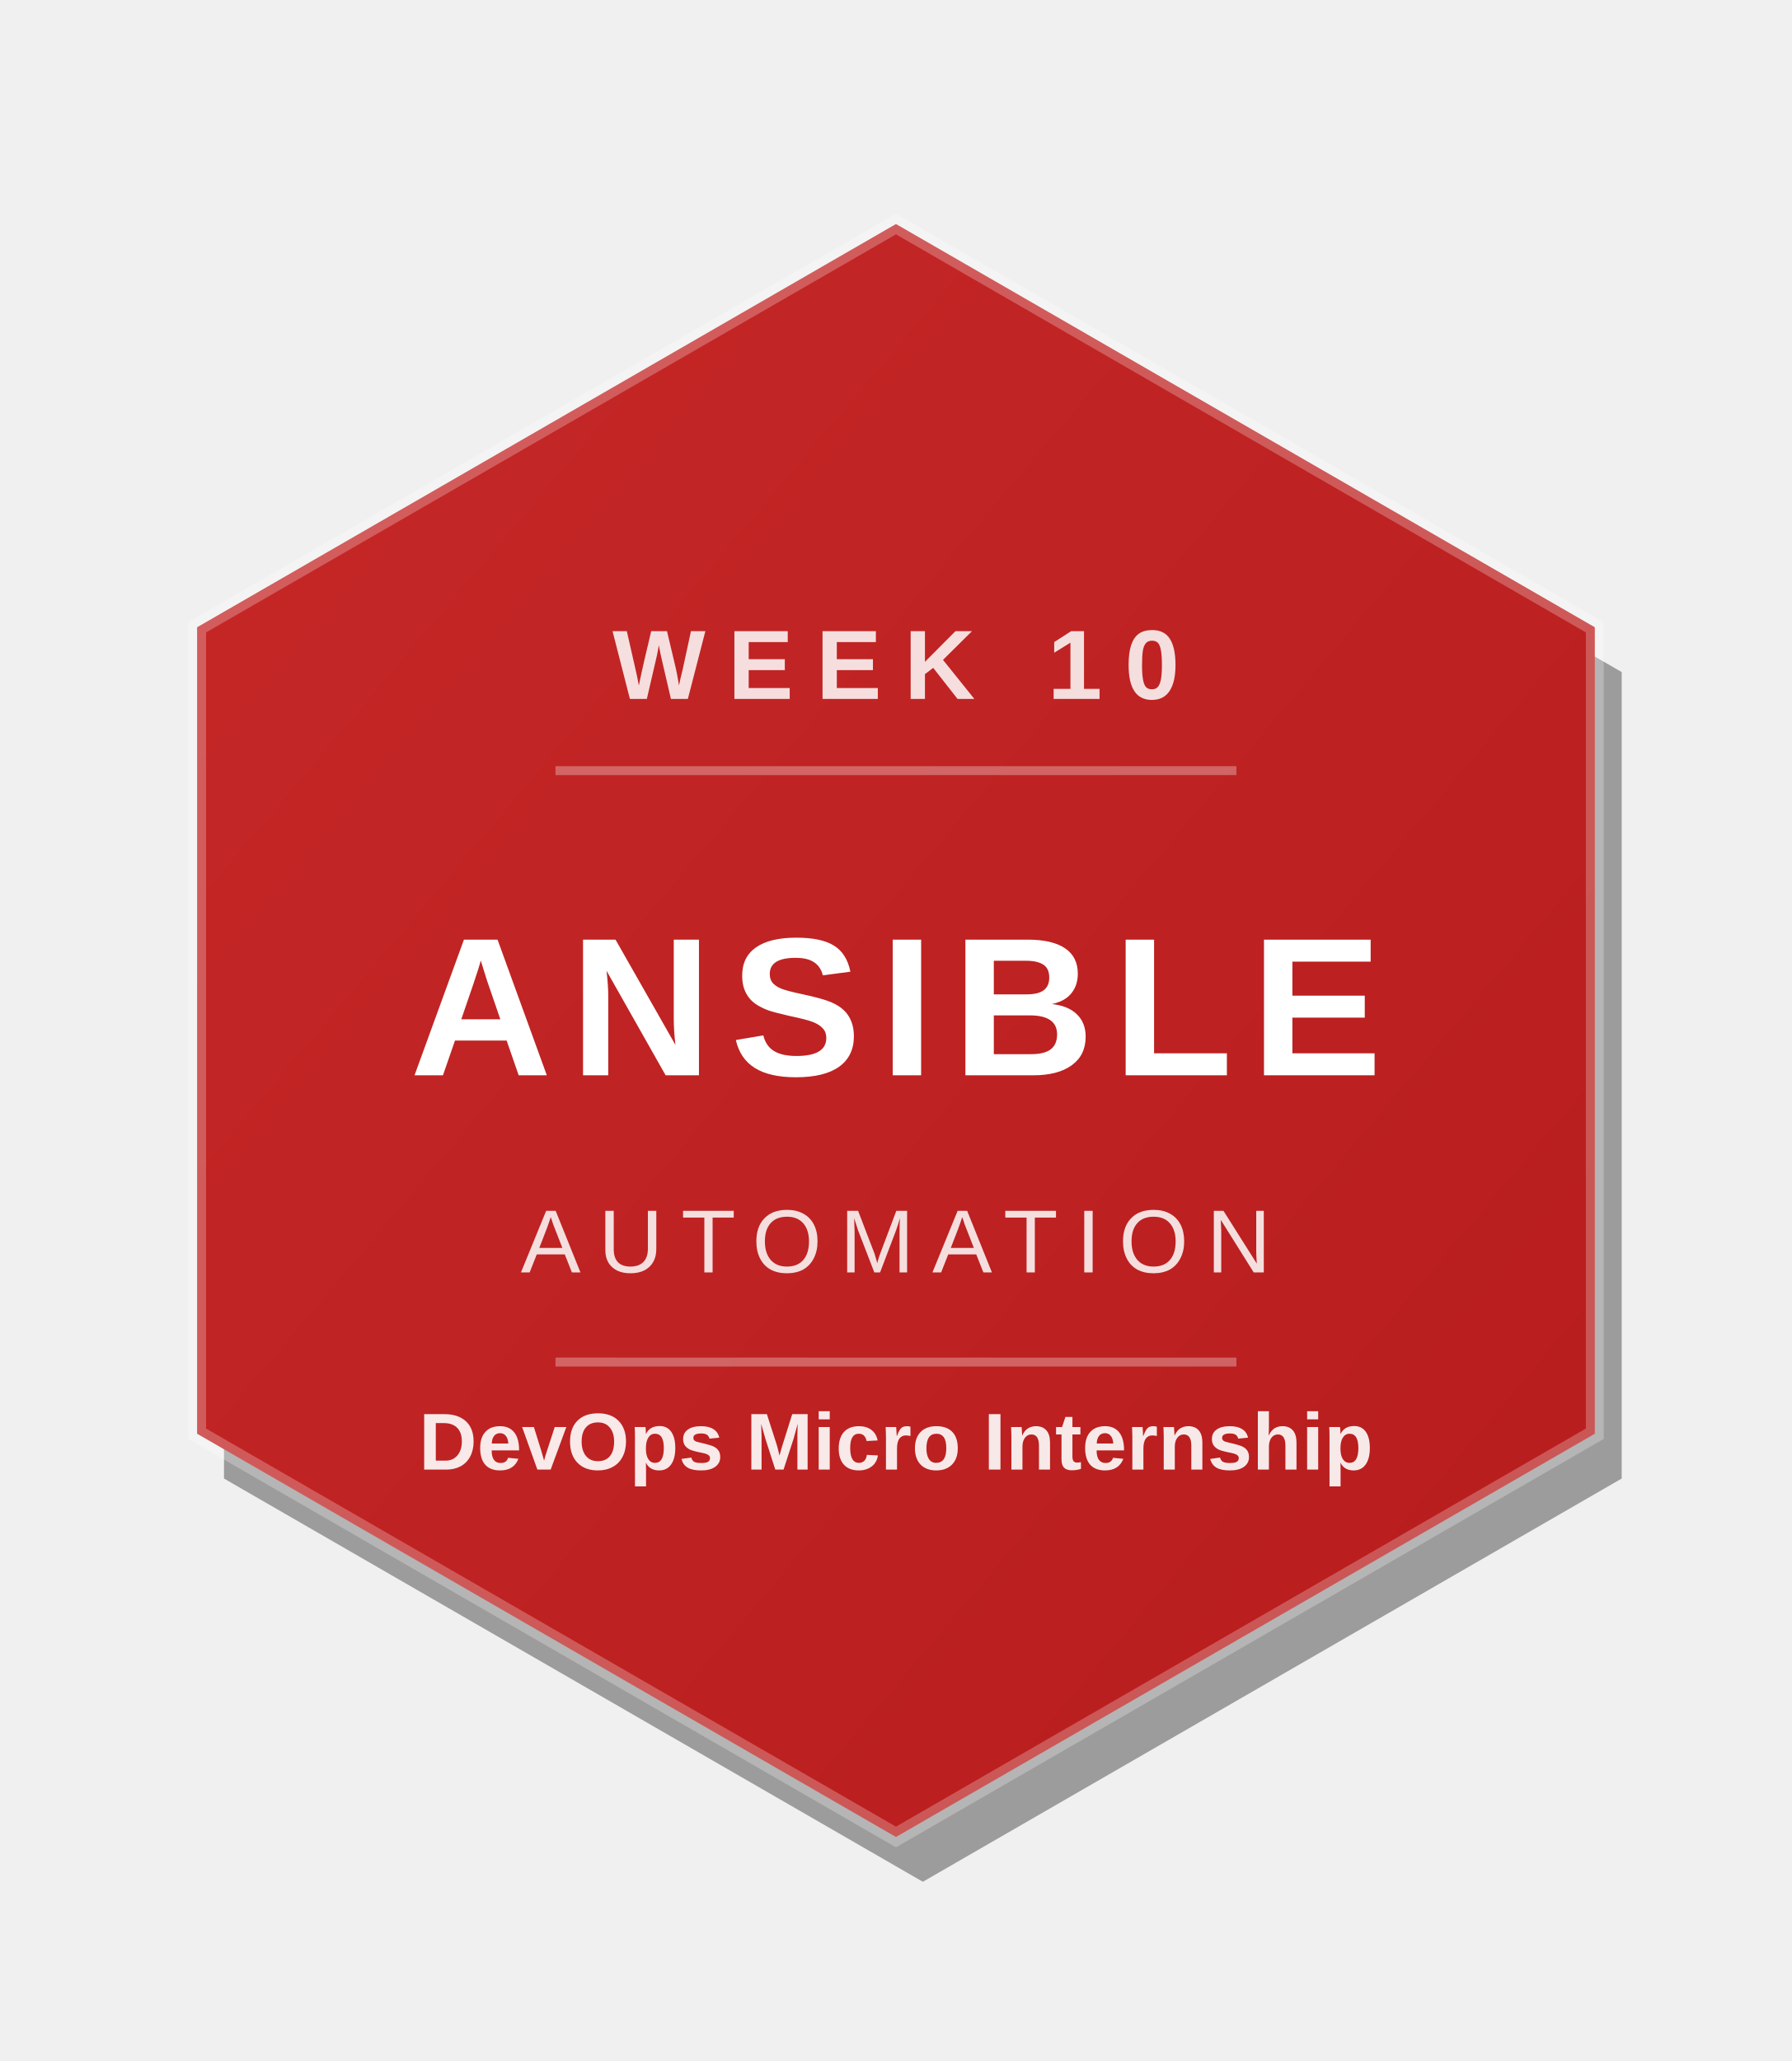
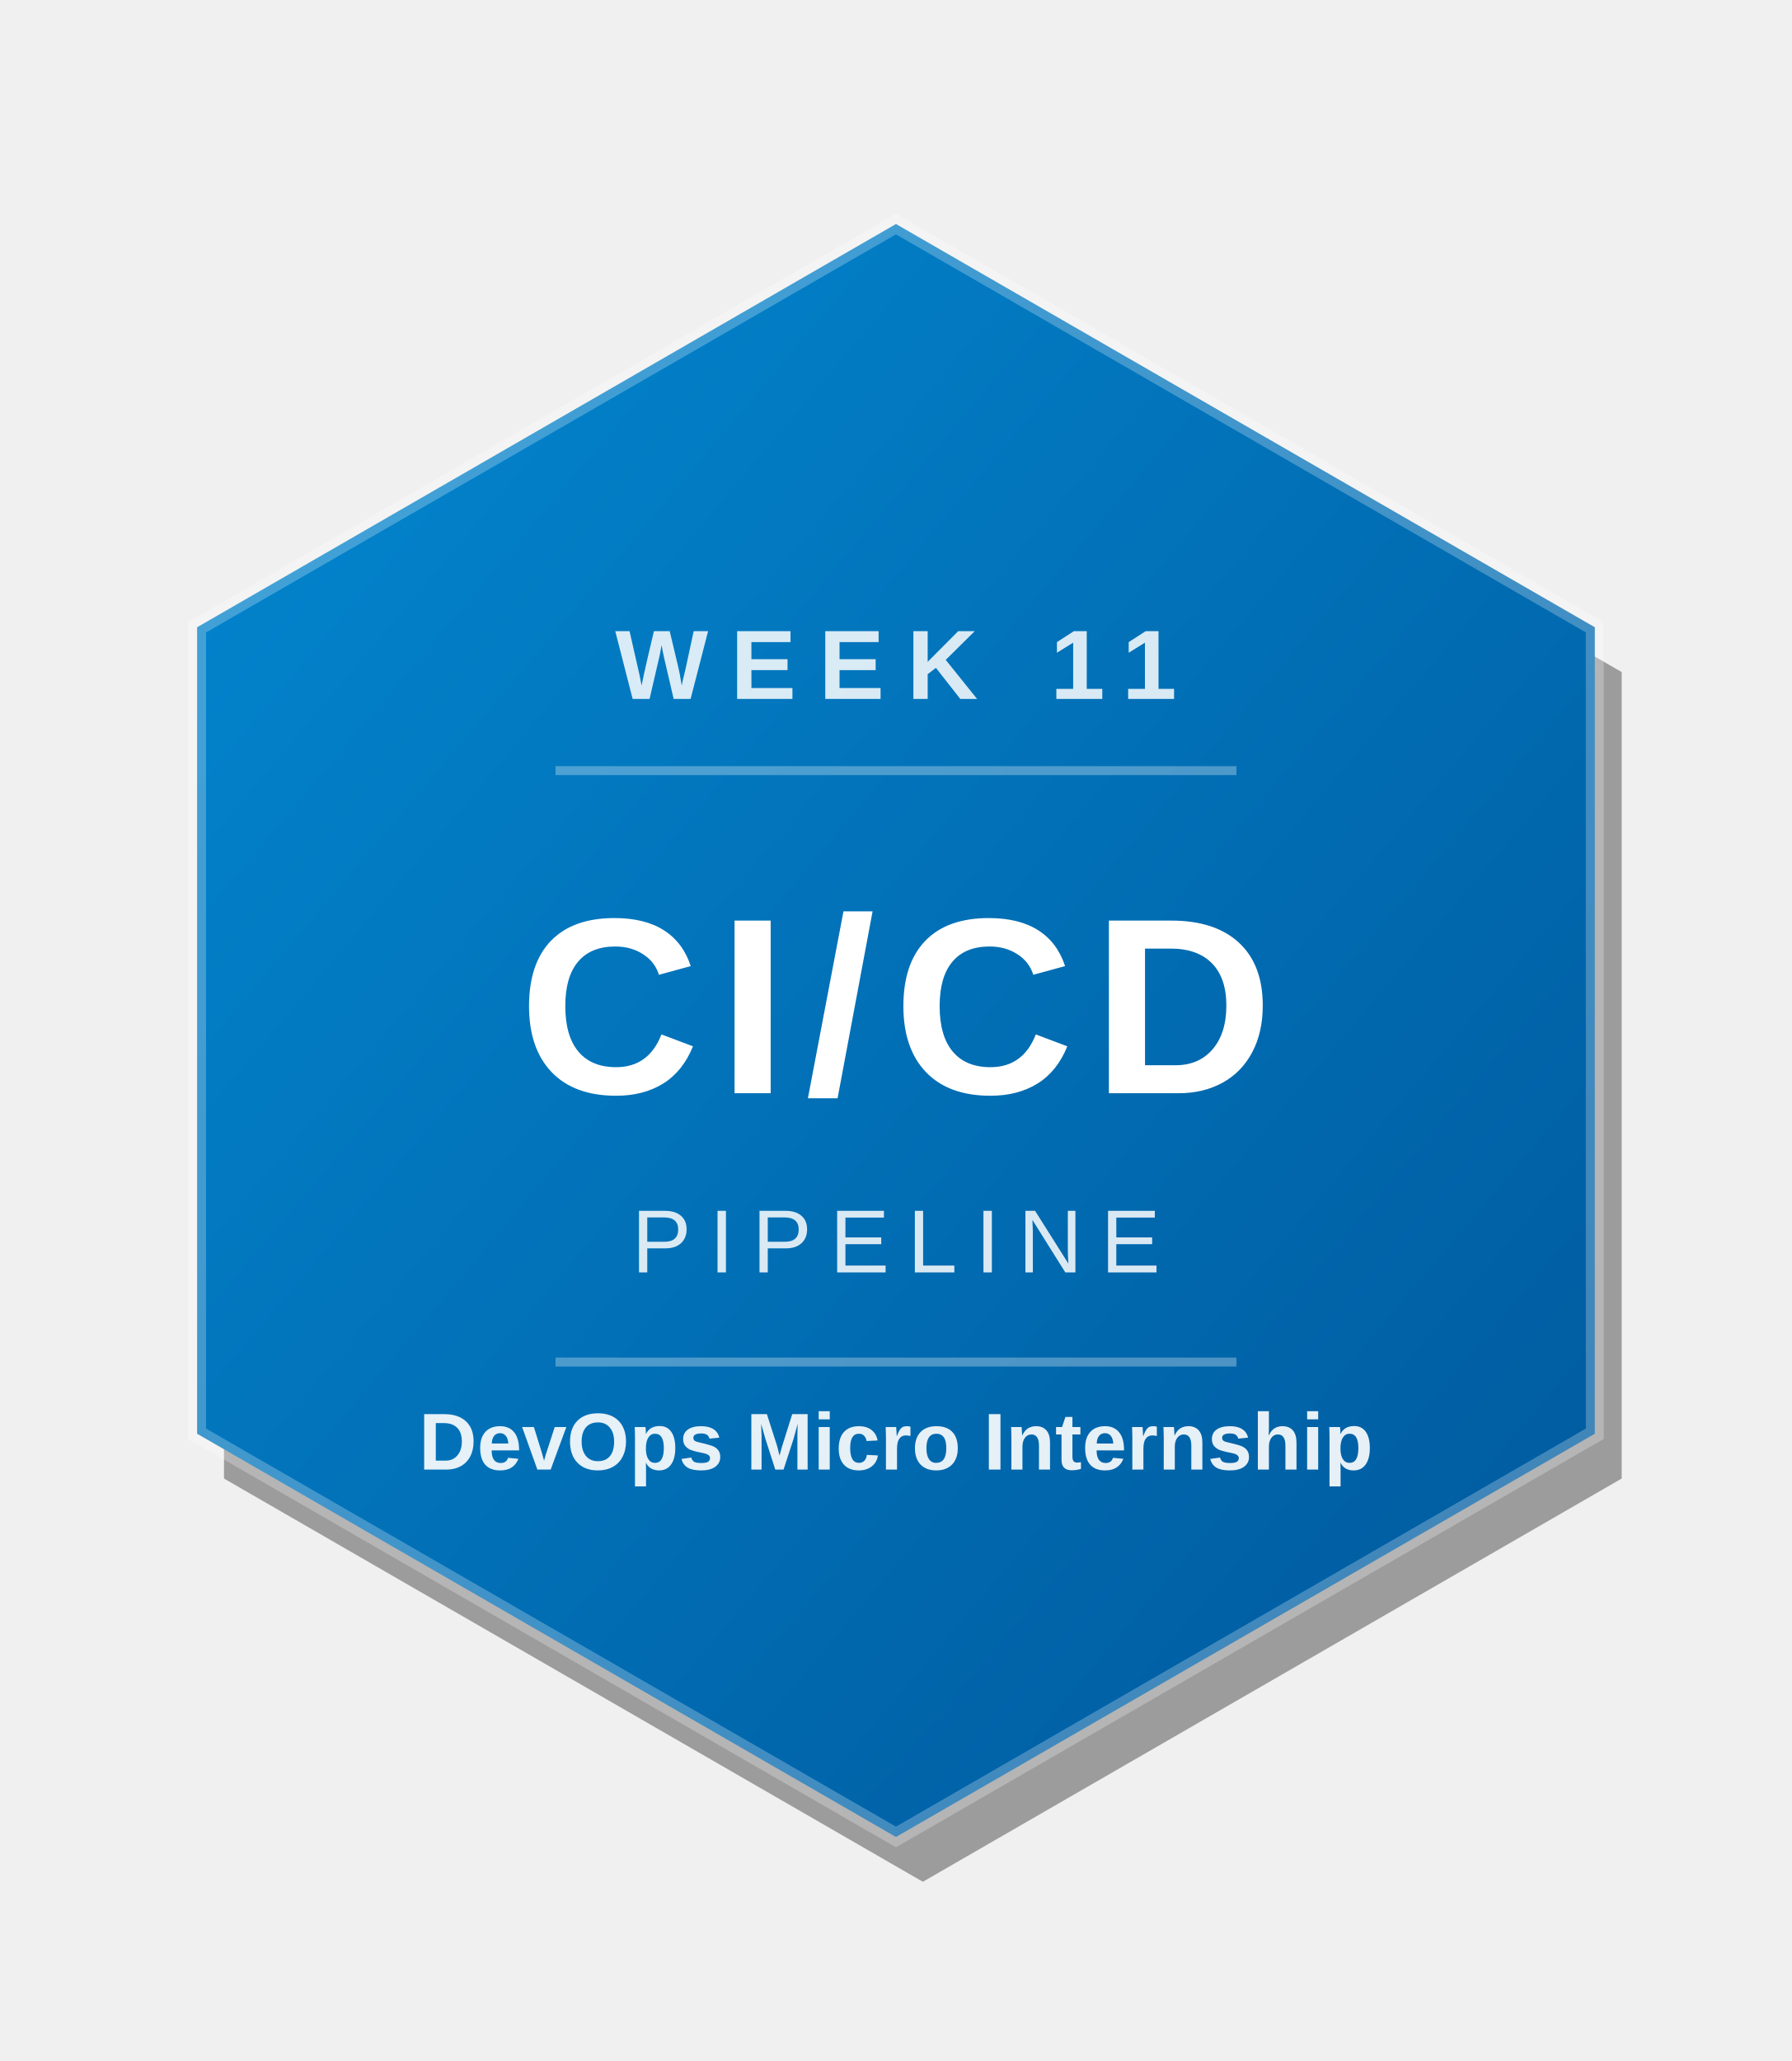
<svg xmlns="http://www.w3.org/2000/svg" viewBox="0 0 200 230" width="120" height="138">
  <defs>
    <linearGradient id="g" x1="0%" y1="0%" x2="100%" y2="100%">
-       <stop offset="0%" stop-color="#C62828" />
-       <stop offset="100%" stop-color="#B71C1C" />
+       <stop offset="0%" stop-color="#0288D1" />
+       <stop offset="100%" stop-color="#01579B" />
    </linearGradient>
  </defs>
  <polygon points="103,30 181,75 181,165 103,210 25,165 25,75" fill="rgba(0,0,0,0.35)" />
  <polygon points="100,25 178,70 178,160 100,205 22,160 22,70" fill="url(#g)" />
  <polygon points="100,25 178,70 178,160 100,205 22,160 22,70" fill="none" stroke="rgba(255,255,255,0.25)" stroke-width="2" />
-   <text x="100" y="78" text-anchor="middle" font-family="Arial,Helvetica,sans-serif" font-size="11" font-weight="bold" fill="rgba(255,255,255,0.85)" letter-spacing="2.5">WEEK 10</text>
+   <text x="100" y="78" text-anchor="middle" font-family="Arial,Helvetica,sans-serif" font-size="11" font-weight="bold" fill="rgba(255,255,255,0.85)" letter-spacing="2.5">WEEK 11</text>
  <line x1="62" y1="86" x2="138" y2="86" stroke="rgba(255,255,255,0.3)" stroke-width="1" />
-   <text x="100" y="120" text-anchor="middle" font-family="Arial,Helvetica,sans-serif" font-size="22" font-weight="bold" fill="white" letter-spacing="2">ANSIBLE</text>
-   <text x="100" y="142" text-anchor="middle" font-family="Arial,Helvetica,sans-serif" font-size="10" fill="rgba(255,255,255,0.85)" letter-spacing="2">AUTOMATION</text>
+   <text x="100" y="122" text-anchor="middle" font-family="Arial,Helvetica,sans-serif" font-size="28" font-weight="bold" fill="white" letter-spacing="2">CI/CD</text>
+   <text x="100" y="142" text-anchor="middle" font-family="Arial,Helvetica,sans-serif" font-size="10" fill="rgba(255,255,255,0.85)" letter-spacing="2">PIPELINE</text>
  <line x1="62" y1="152" x2="138" y2="152" stroke="rgba(255,255,255,0.3)" stroke-width="1" />
  <text x="100" y="164" text-anchor="middle" font-family="Arial,Helvetica,sans-serif" font-size="9" font-weight="bold" fill="rgba(255,255,255,0.9)">DevOps Micro Internship</text>
</svg>
